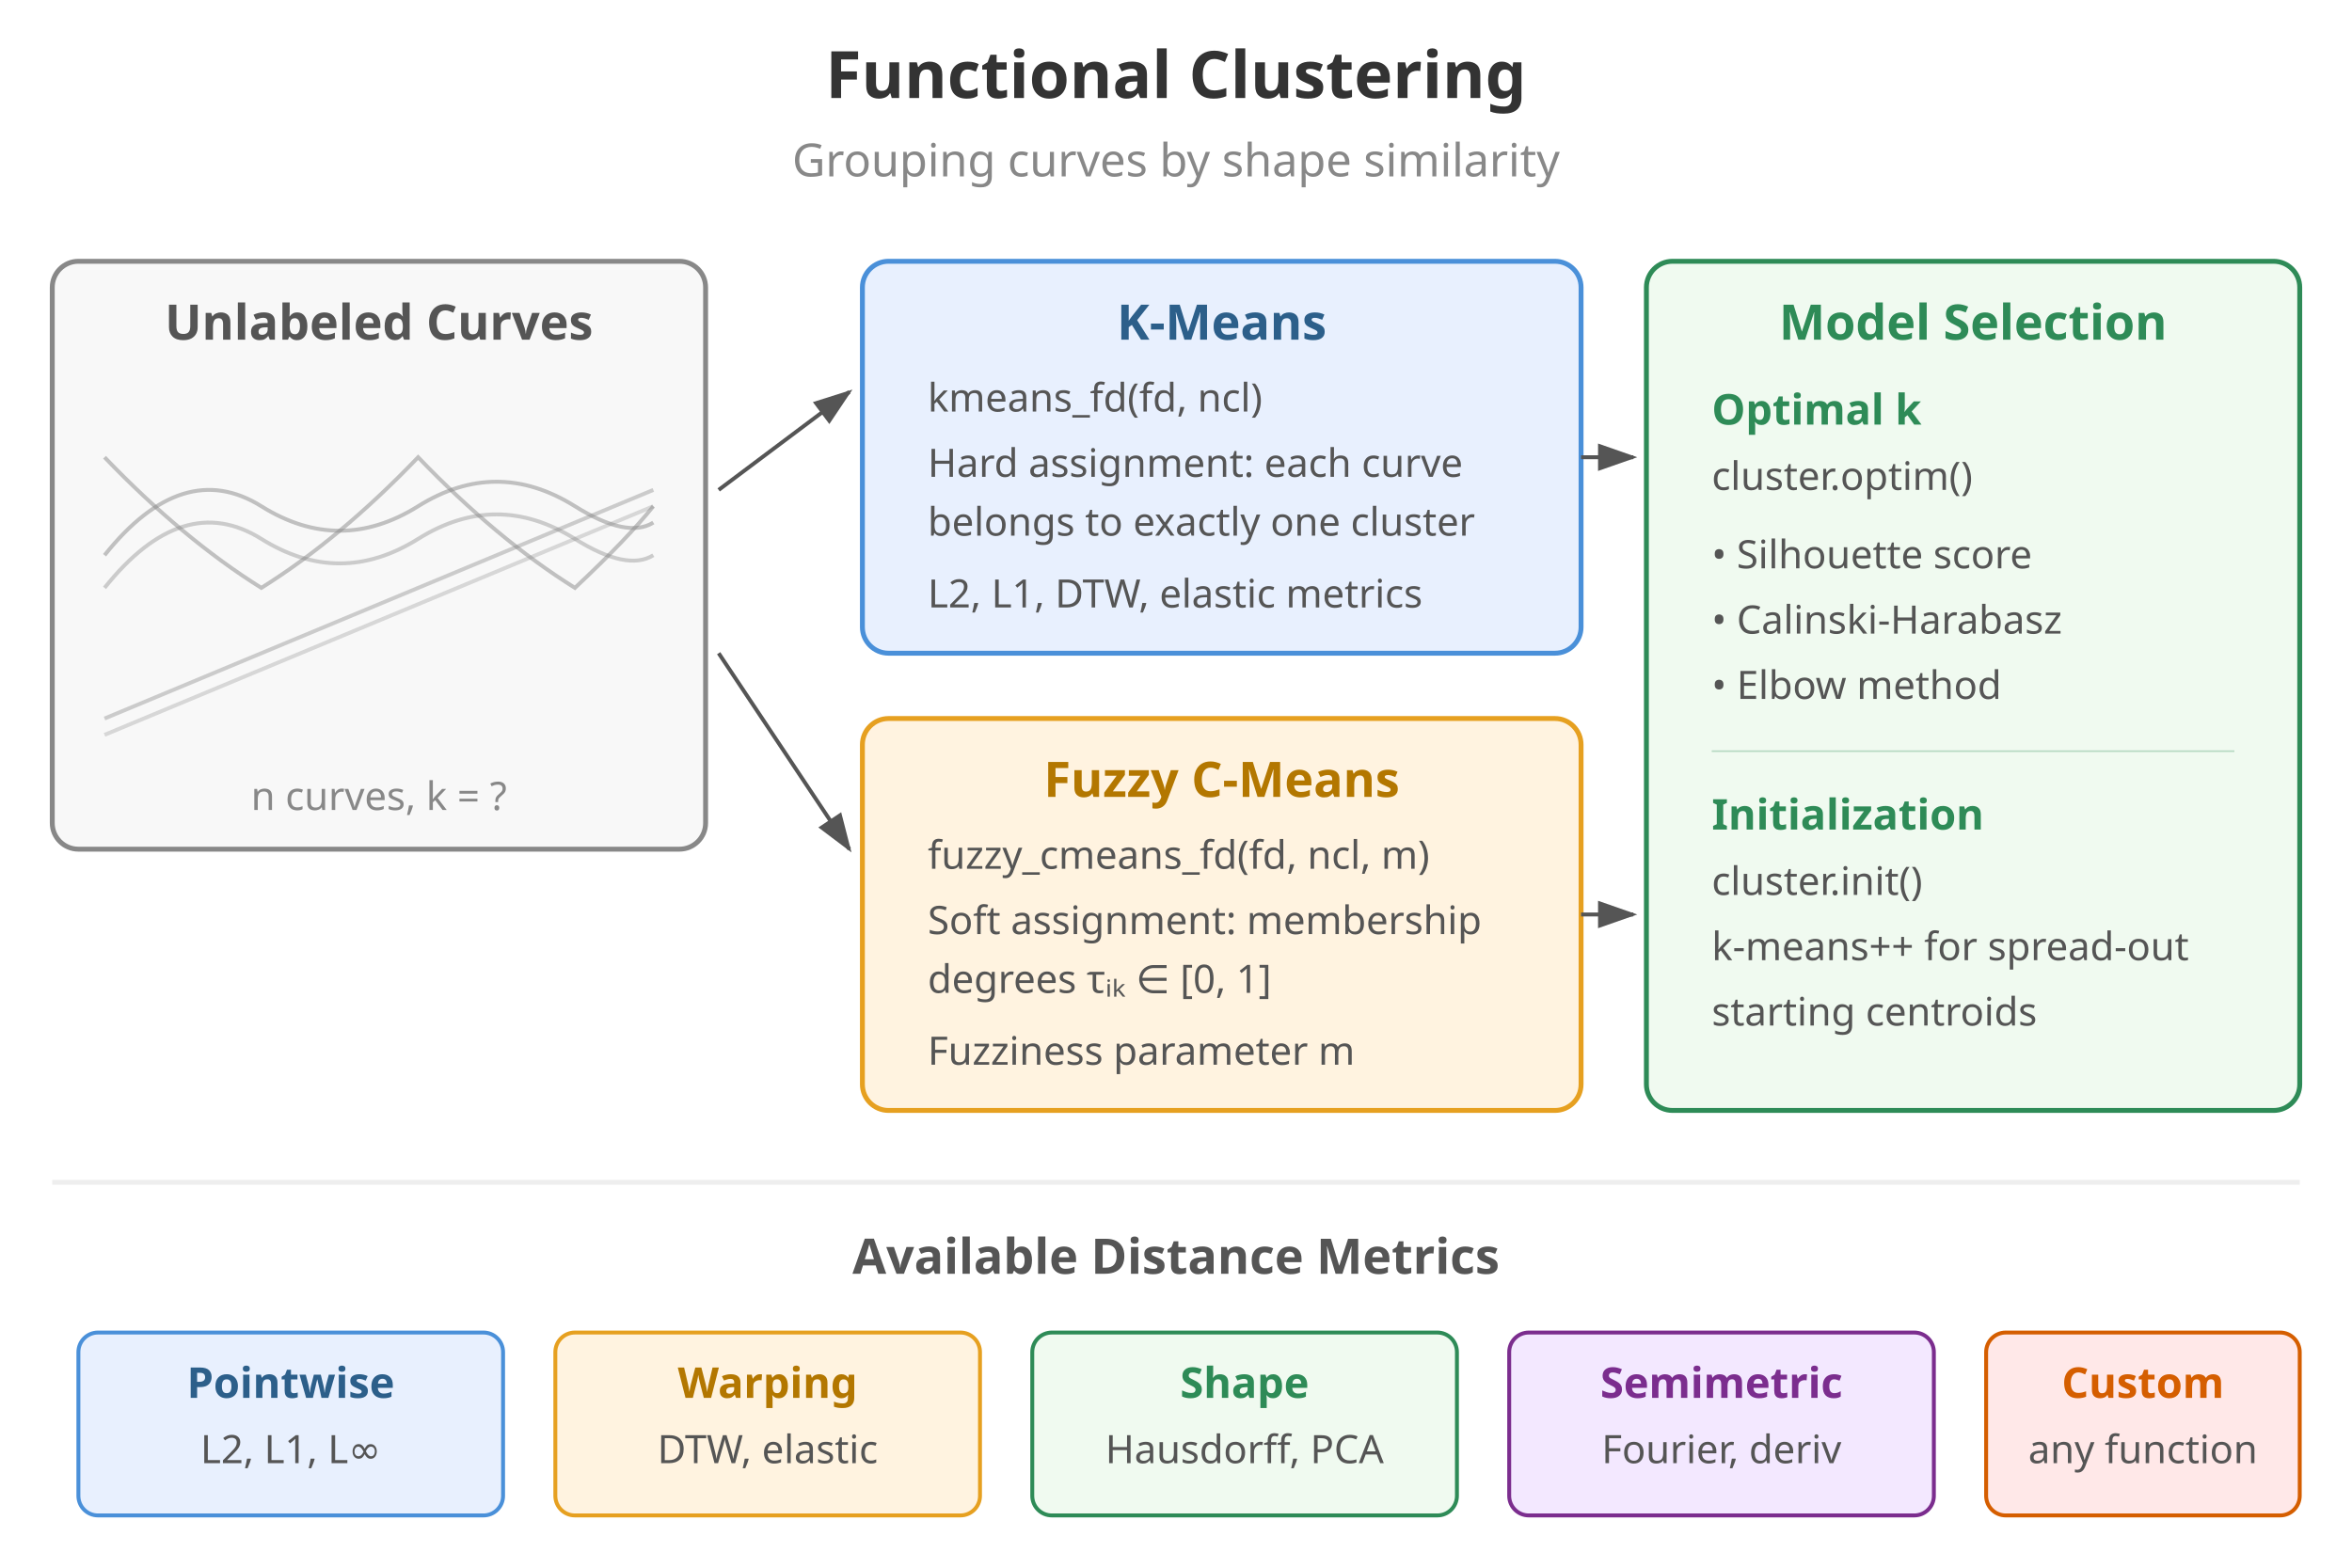
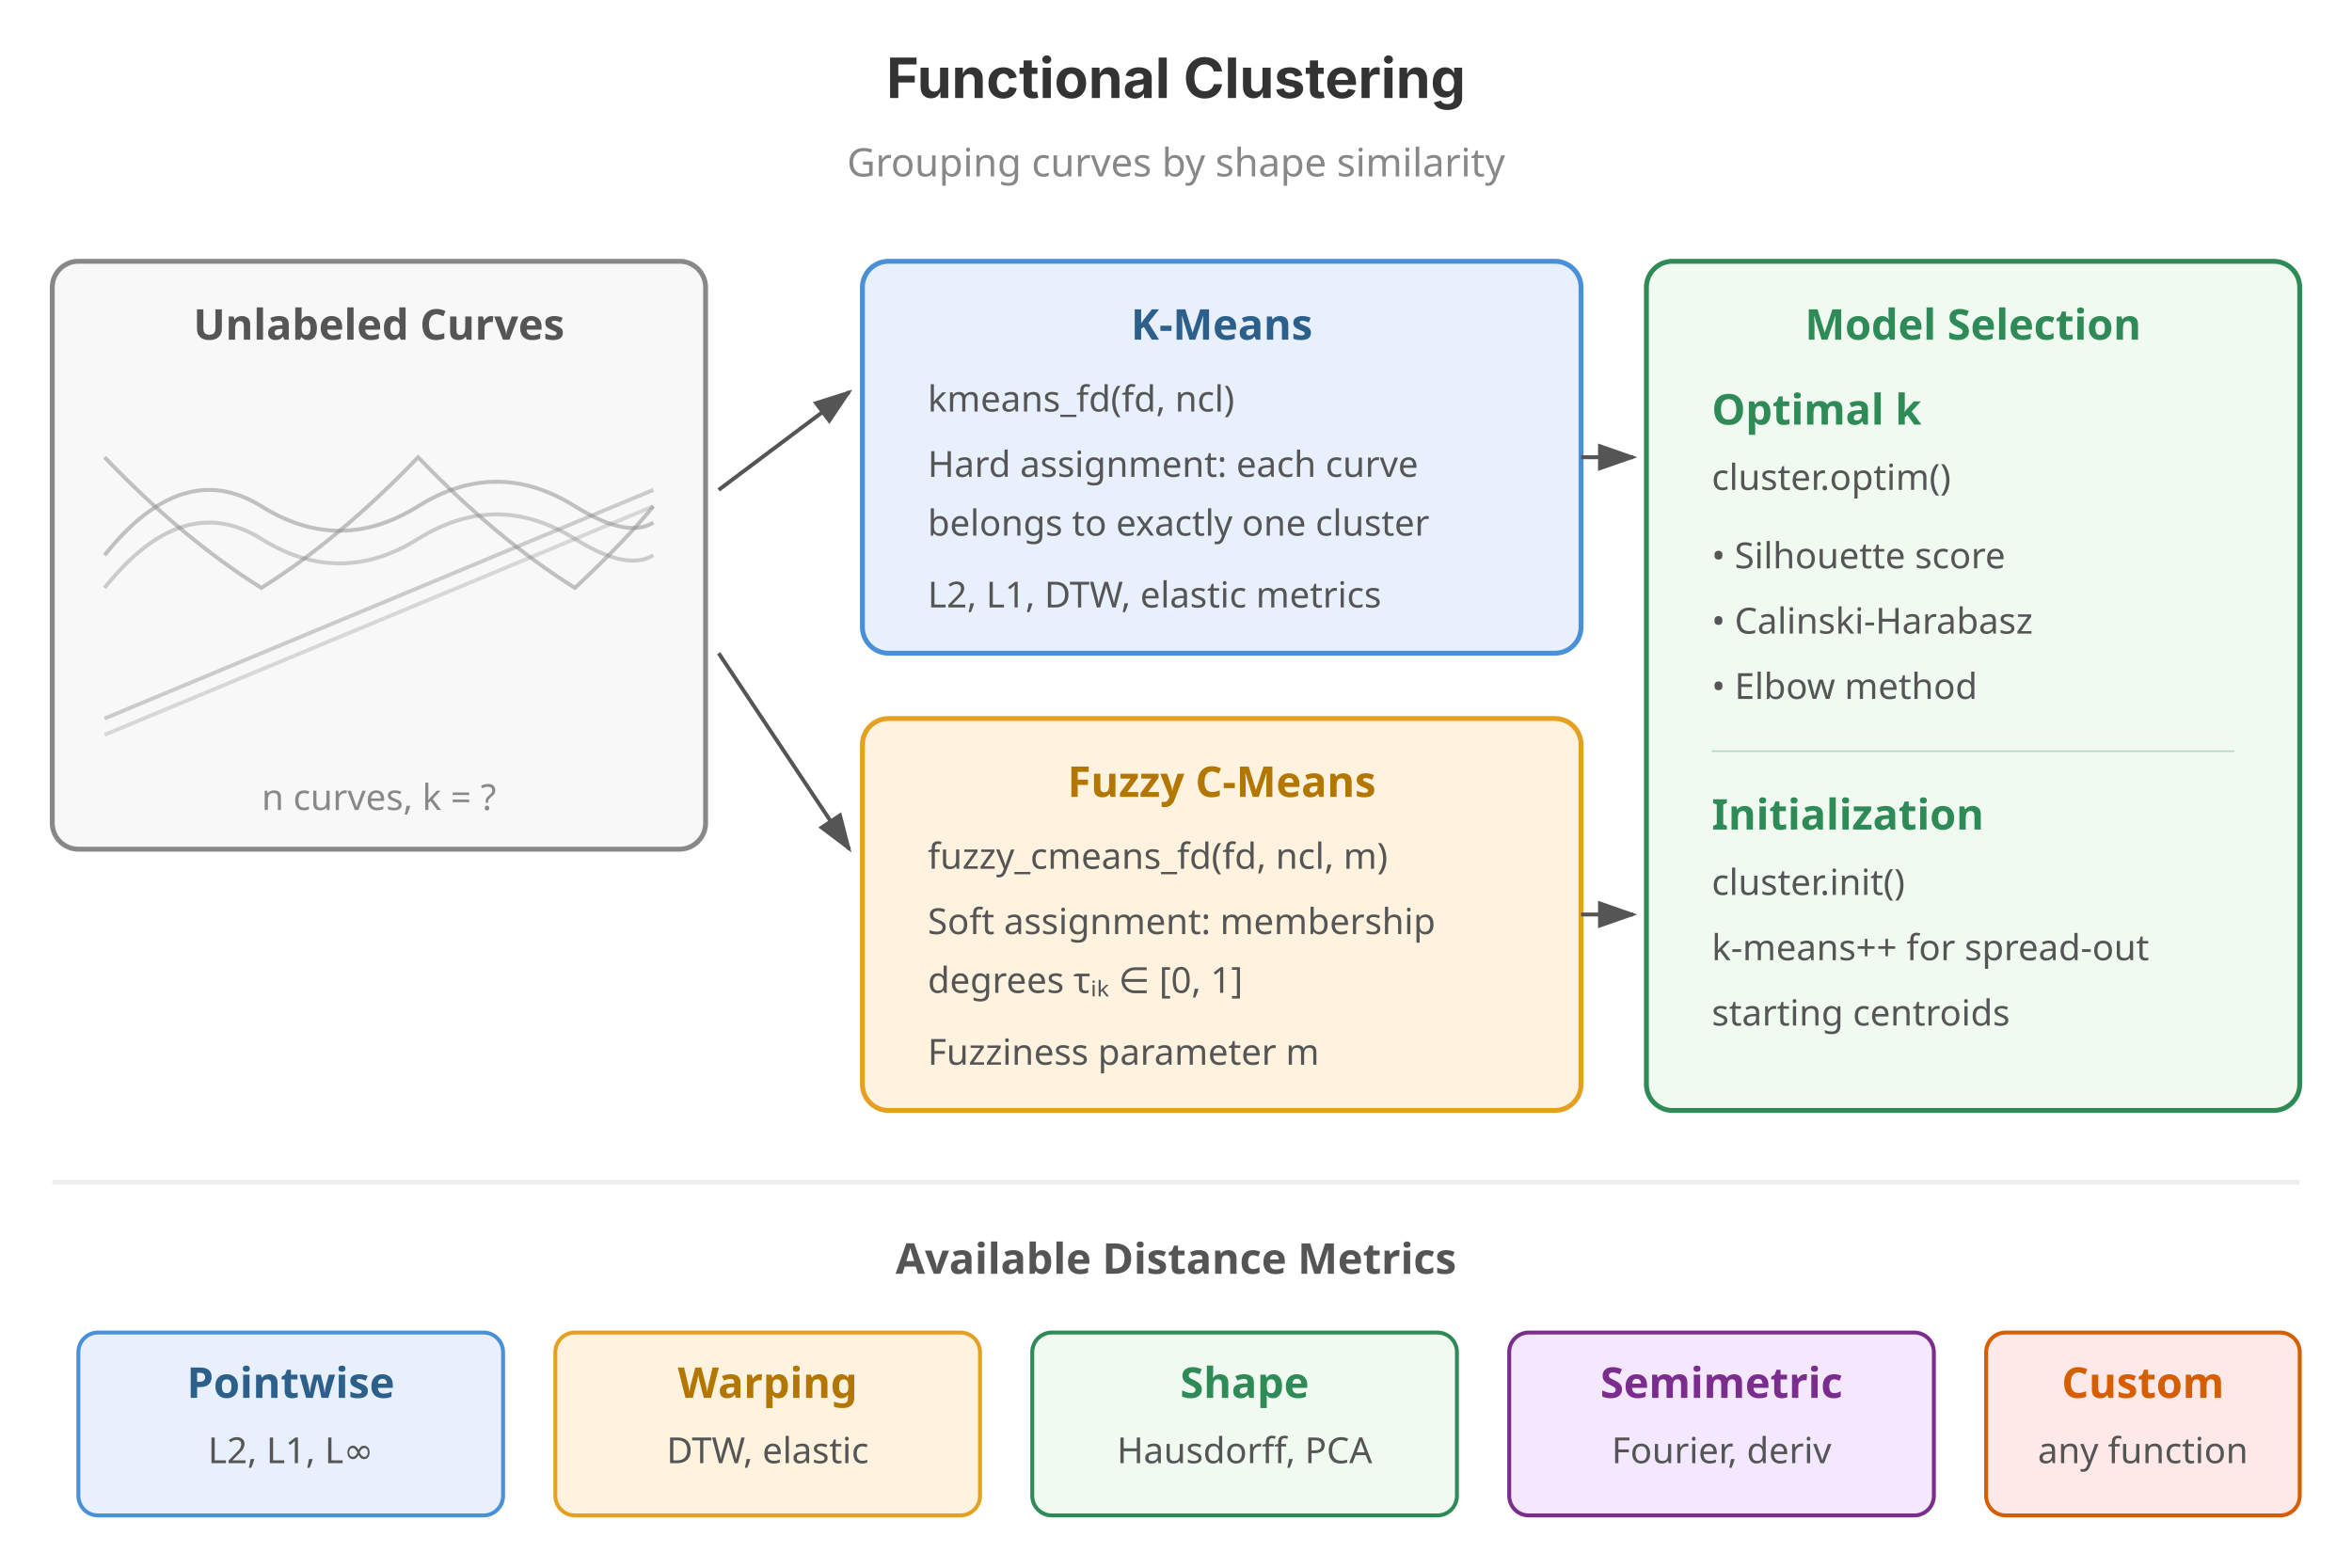
- <svg xmlns="http://www.w3.org/2000/svg" viewBox="0 0 720 480" fill="none" font-family="'Segoe UI', system-ui, sans-serif">
-   <text x="360" y="30" text-anchor="middle" font-size="20" font-weight="bold" fill="#333">Functional Clustering</text>
-   <text x="360" y="54" text-anchor="middle" font-size="14" fill="#888">Grouping curves by shape similarity</text>
+ <svg xmlns="http://www.w3.org/2000/svg" viewBox="0 0 720 480" fill="none" role="img" aria-label="Functional Clustering">
+   <style>
+     .ttl{font:700 17px system-ui,-apple-system,sans-serif;fill:#1a1a2e}
+     .sub{font:400 12px system-ui,sans-serif;fill:#6c757d}
+     .lab{font:700 13px system-ui,sans-serif}
+     .sm{font:400 11px system-ui,sans-serif;fill:#495057}
+     .mono{font:600 12px ui-monospace,monospace}
+   </style>
+   <text class="ttl" x="360" y="30" text-anchor="middle" font-size="20" style="fill:#333">Functional Clustering</text>
+   <text class="sub" x="360" y="54" text-anchor="middle" font-size="14" style="fill:#888">Grouping curves by shape similarity</text>
  <rect x="16" y="80" width="200" height="180" rx="8" fill="#F8F8F8" stroke="#888" stroke-width="1.5" />
-   <text x="116" y="104" text-anchor="middle" font-size="15" font-weight="bold" fill="#555">Unlabeled Curves</text>
+   <text class="lab" x="116" y="104" text-anchor="middle" font-size="15" style="fill:#555">Unlabeled Curves</text>
  <path d="M32 170 Q56 140 80 155 Q104 170 128 155 Q152 140 176 155 Q192 165 200 160" stroke="#888" stroke-width="1.2" fill="none" opacity="0.5" />
  <path d="M32 180 Q56 150 80 165 Q104 180 128 165 Q152 150 176 165 Q192 175 200 170" stroke="#888" stroke-width="1.2" fill="none" opacity="0.4" />
  <path d="M32 140 Q56 165 80 180 Q104 165 128 140 Q152 165 176 180 Q192 165 200 155" stroke="#888" stroke-width="1.2" fill="none" opacity="0.5" />
  <path d="M32 220 Q80 200 128 180 Q176 160 200 150" stroke="#888" stroke-width="1.2" fill="none" opacity="0.4" />
  <path d="M32 225 Q80 205 128 185 Q176 165 200 155" stroke="#888" stroke-width="1.2" fill="none" opacity="0.3" />
-   <text x="116" y="248" text-anchor="middle" font-size="12" fill="#888">n curves, k = ?</text>
+   <text class="sm" x="116" y="248" text-anchor="middle" font-size="12" style="fill:#888">n curves, k = ?</text>
  <line x1="220" y1="150" x2="260" y2="120" stroke="#555" stroke-width="1.2" marker-end="url(#arrCL2)" />
  <line x1="220" y1="200" x2="260" y2="260" stroke="#555" stroke-width="1.2" marker-end="url(#arrCL2)" />
  <rect x="264" y="80" width="220" height="120" rx="8" fill="#E8F0FE" stroke="#4A90D9" stroke-width="1.5" />
-   <text x="374" y="104" text-anchor="middle" font-size="15" font-weight="bold" fill="#2C5F8A">K-Means</text>
-   <text x="284" y="126" font-size="12" fill="#555">kmeans_fd(fd, ncl)</text>
-   <text x="284" y="146" font-size="12" fill="#555">Hard assignment: each curve</text>
-   <text x="284" y="164" font-size="12" fill="#555">belongs to exactly one cluster</text>
-   <text x="284" y="186" font-size="12" fill="#555">L2, L1, DTW, elastic metrics</text>
+   <text class="lab" x="374" y="104" text-anchor="middle" font-size="15" style="fill:#2C5F8A">K-Means</text>
+   <text class="sm" x="284" y="126" font-size="12" style="fill:#555">kmeans_fd(fd, ncl)</text>
+   <text class="sm" x="284" y="146" font-size="12" style="fill:#555">Hard assignment: each curve</text>
+   <text class="sm" x="284" y="164" font-size="12" style="fill:#555">belongs to exactly one cluster</text>
+   <text class="sm" x="284" y="186" font-size="12" style="fill:#555">L2, L1, DTW, elastic metrics</text>
  <rect x="264" y="220" width="220" height="120" rx="8" fill="#FFF3E0" stroke="#E6A020" stroke-width="1.5" />
-   <text x="374" y="244" text-anchor="middle" font-size="15" font-weight="bold" fill="#B37700">Fuzzy C-Means</text>
-   <text x="284" y="266" font-size="12" fill="#555">fuzzy_cmeans_fd(fd, ncl, m)</text>
-   <text x="284" y="286" font-size="12" fill="#555">Soft assignment: membership</text>
-   <text x="284" y="304" font-size="12" fill="#555">degrees τᵢₖ ∈ [0, 1]</text>
-   <text x="284" y="326" font-size="12" fill="#555">Fuzziness parameter m</text>
+   <text class="lab" x="374" y="244" text-anchor="middle" font-size="15" style="fill:#B37700">Fuzzy C-Means</text>
+   <text class="sm" x="284" y="266" font-size="12" style="fill:#555">fuzzy_cmeans_fd(fd, ncl, m)</text>
+   <text class="sm" x="284" y="286" font-size="12" style="fill:#555">Soft assignment: membership</text>
+   <text class="sm" x="284" y="304" font-size="12" style="fill:#555">degrees τᵢₖ ∈ [0, 1]</text>
+   <text class="sm" x="284" y="326" font-size="12" style="fill:#555">Fuzziness parameter m</text>
  <rect x="504" y="80" width="200" height="260" rx="8" fill="#F0FAF0" stroke="#2E8B57" stroke-width="1.5" />
-   <text x="604" y="104" text-anchor="middle" font-size="15" font-weight="bold" fill="#2E8B57">Model Selection</text>
-   <text x="524" y="130" font-size="13" font-weight="bold" fill="#2E8B57">Optimal k</text>
-   <text x="524" y="150" font-size="12" fill="#555">cluster.optim()</text>
-   <text x="524" y="174" font-size="12" fill="#555">• Silhouette score</text>
-   <text x="524" y="194" font-size="12" fill="#555">• Calinski-Harabasz</text>
-   <text x="524" y="214" font-size="12" fill="#555">• Elbow method</text>
+   <text class="lab" x="604" y="104" text-anchor="middle" font-size="15" style="fill:#2E8B57">Model Selection</text>
+   <text class="lab" x="524" y="130" font-size="13" style="fill:#2E8B57">Optimal k</text>
+   <text class="sm" x="524" y="150" font-size="12" style="fill:#555">cluster.optim()</text>
+   <text class="sm" x="524" y="174" font-size="12" style="fill:#555">• Silhouette score</text>
+   <text class="sm" x="524" y="194" font-size="12" style="fill:#555">• Calinski-Harabasz</text>
+   <text class="sm" x="524" y="214" font-size="12" style="fill:#555">• Elbow method</text>
  <line x1="524" y1="230" x2="684" y2="230" stroke="#2E8B57" stroke-width="0.5" opacity="0.3" />
-   <text x="524" y="254" font-size="13" font-weight="bold" fill="#2E8B57">Initialization</text>
-   <text x="524" y="274" font-size="12" fill="#555">cluster.init()</text>
-   <text x="524" y="294" font-size="12" fill="#555">k-means++ for spread-out</text>
-   <text x="524" y="314" font-size="12" fill="#555">starting centroids</text>
+   <text class="lab" x="524" y="254" font-size="13" style="fill:#2E8B57">Initialization</text>
+   <text class="sm" x="524" y="274" font-size="12" style="fill:#555">cluster.init()</text>
+   <text class="sm" x="524" y="294" font-size="12" style="fill:#555">k-means++ for spread-out</text>
+   <text class="sm" x="524" y="314" font-size="12" style="fill:#555">starting centroids</text>
  <line x1="484" y1="140" x2="500" y2="140" stroke="#555" stroke-width="1.2" marker-end="url(#arrCL2)" />
  <line x1="484" y1="280" x2="500" y2="280" stroke="#555" stroke-width="1.2" marker-end="url(#arrCL2)" />
  <line x1="16" y1="362" x2="704" y2="362" stroke="#eee" stroke-width="1.5" />
-   <text x="360" y="390" text-anchor="middle" font-size="15" font-weight="bold" fill="#555">Available Distance Metrics</text>
+   <text class="lab" x="360" y="390" text-anchor="middle" font-size="15" style="fill:#555">Available Distance Metrics</text>
  <rect x="24" y="408" width="130" height="56" rx="6" fill="#E8F0FE" stroke="#4A90D9" stroke-width="1.2" />
-   <text x="89" y="428" text-anchor="middle" font-size="13" font-weight="bold" fill="#2C5F8A">Pointwise</text>
-   <text x="89" y="448" text-anchor="middle" font-size="12" fill="#555">L2, L1, L∞</text>
+   <text class="lab" x="89" y="428" text-anchor="middle" style="fill:#2C5F8A">Pointwise</text>
+   <text class="sm" x="89" y="448" text-anchor="middle" font-size="12" style="fill:#555">L2, L1, L∞</text>
  <rect x="170" y="408" width="130" height="56" rx="6" fill="#FFF3E0" stroke="#E6A020" stroke-width="1.2" />
-   <text x="235" y="428" text-anchor="middle" font-size="13" font-weight="bold" fill="#B37700">Warping</text>
-   <text x="235" y="448" text-anchor="middle" font-size="12" fill="#555">DTW, elastic</text>
+   <text class="lab" x="235" y="428" text-anchor="middle" style="fill:#B37700">Warping</text>
+   <text class="sm" x="235" y="448" text-anchor="middle" font-size="12" style="fill:#555">DTW, elastic</text>
  <rect x="316" y="408" width="130" height="56" rx="6" fill="#F0FAF0" stroke="#2E8B57" stroke-width="1.2" />
-   <text x="381" y="428" text-anchor="middle" font-size="13" font-weight="bold" fill="#2E8B57">Shape</text>
-   <text x="381" y="448" text-anchor="middle" font-size="12" fill="#555">Hausdorff, PCA</text>
+   <text class="lab" x="381" y="428" text-anchor="middle" style="fill:#2E8B57">Shape</text>
+   <text class="sm" x="381" y="448" text-anchor="middle" font-size="12" style="fill:#555">Hausdorff, PCA</text>
  <rect x="462" y="408" width="130" height="56" rx="6" fill="#F3E8FF" stroke="#7B2D8E" stroke-width="1.2" />
-   <text x="527" y="428" text-anchor="middle" font-size="13" font-weight="bold" fill="#7B2D8E">Semimetric</text>
-   <text x="527" y="448" text-anchor="middle" font-size="12" fill="#555">Fourier, deriv</text>
+   <text class="lab" x="527" y="428" text-anchor="middle" style="fill:#7B2D8E">Semimetric</text>
+   <text class="sm" x="527" y="448" text-anchor="middle" font-size="12" style="fill:#555">Fourier, deriv</text>
  <rect x="608" y="408" width="96" height="56" rx="6" fill="#FFE8E8" stroke="#D55E00" stroke-width="1.2" />
-   <text x="656" y="428" text-anchor="middle" font-size="13" font-weight="bold" fill="#D55E00">Custom</text>
-   <text x="656" y="448" text-anchor="middle" font-size="12" fill="#555">any function</text>
+   <text class="lab" x="656" y="428" text-anchor="middle" style="fill:#D55E00">Custom</text>
+   <text class="sm" x="656" y="448" text-anchor="middle" font-size="12" style="fill:#555">any function</text>
  <defs>
    <marker id="arrCL2" markerWidth="10" markerHeight="7" refX="9" refY="3.5" orient="auto">
      <path d="M0,0 L10,3.5 L0,7" fill="#555" />
    </marker>
  </defs>
</svg>
